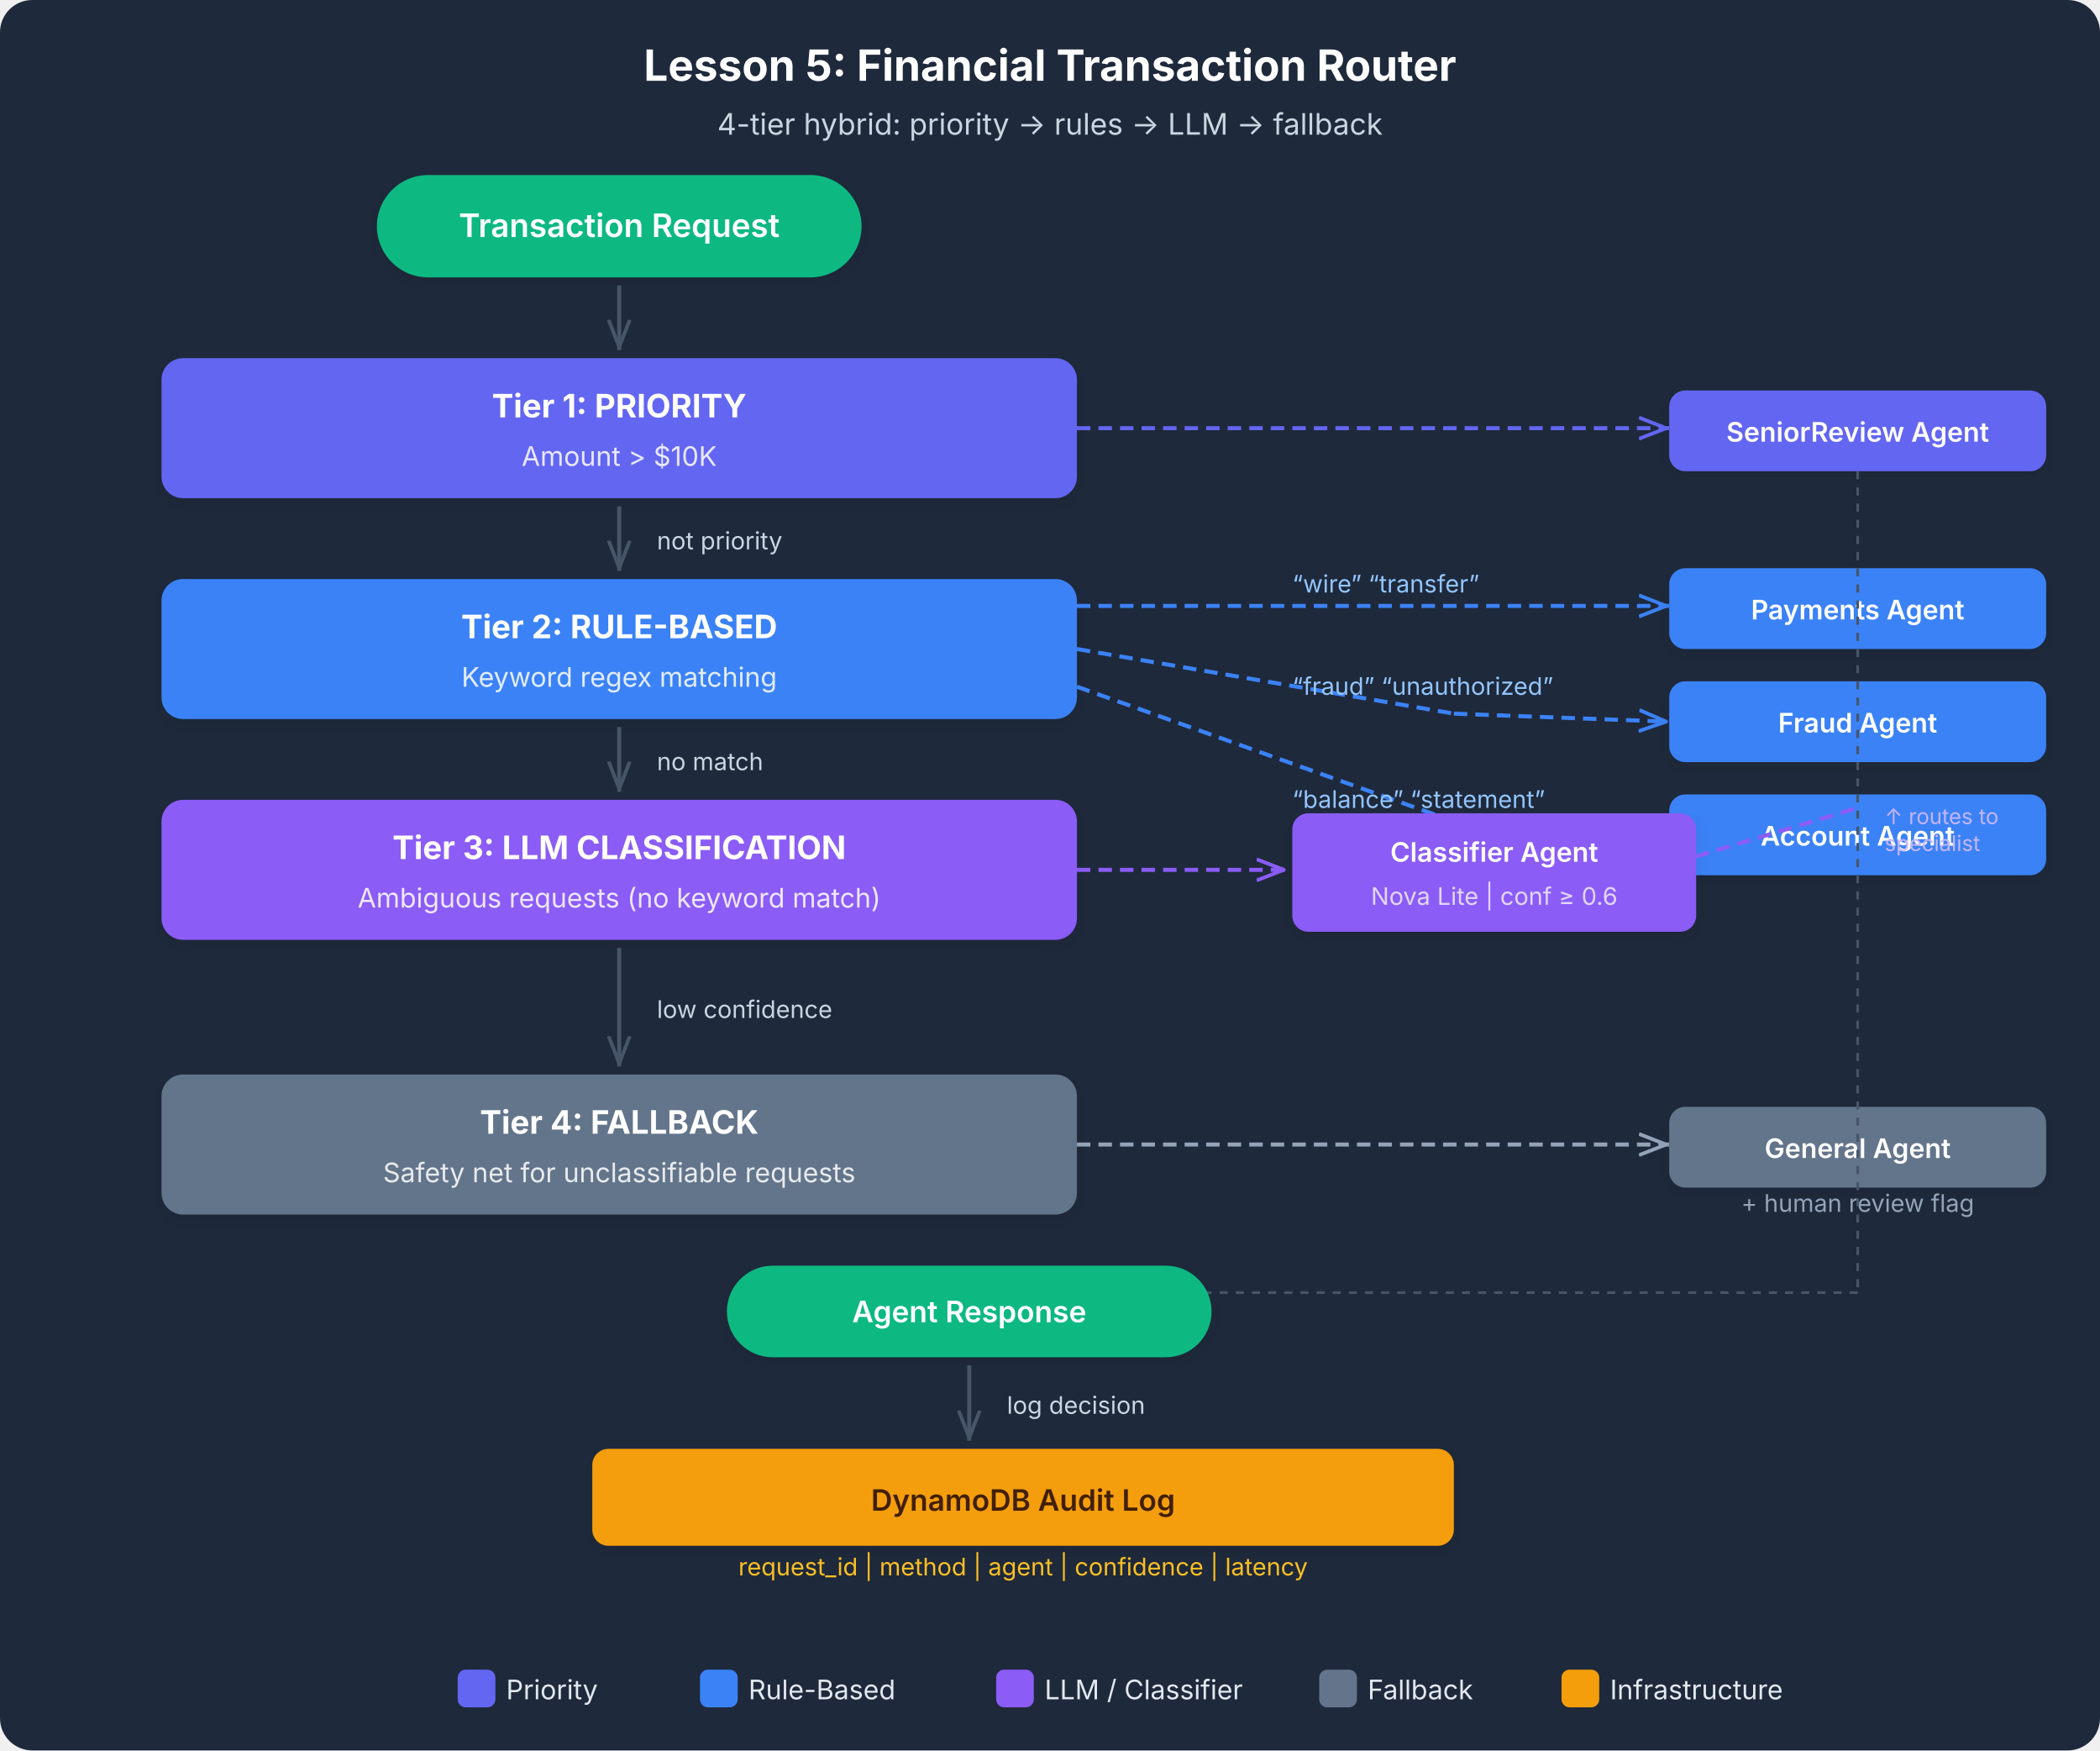
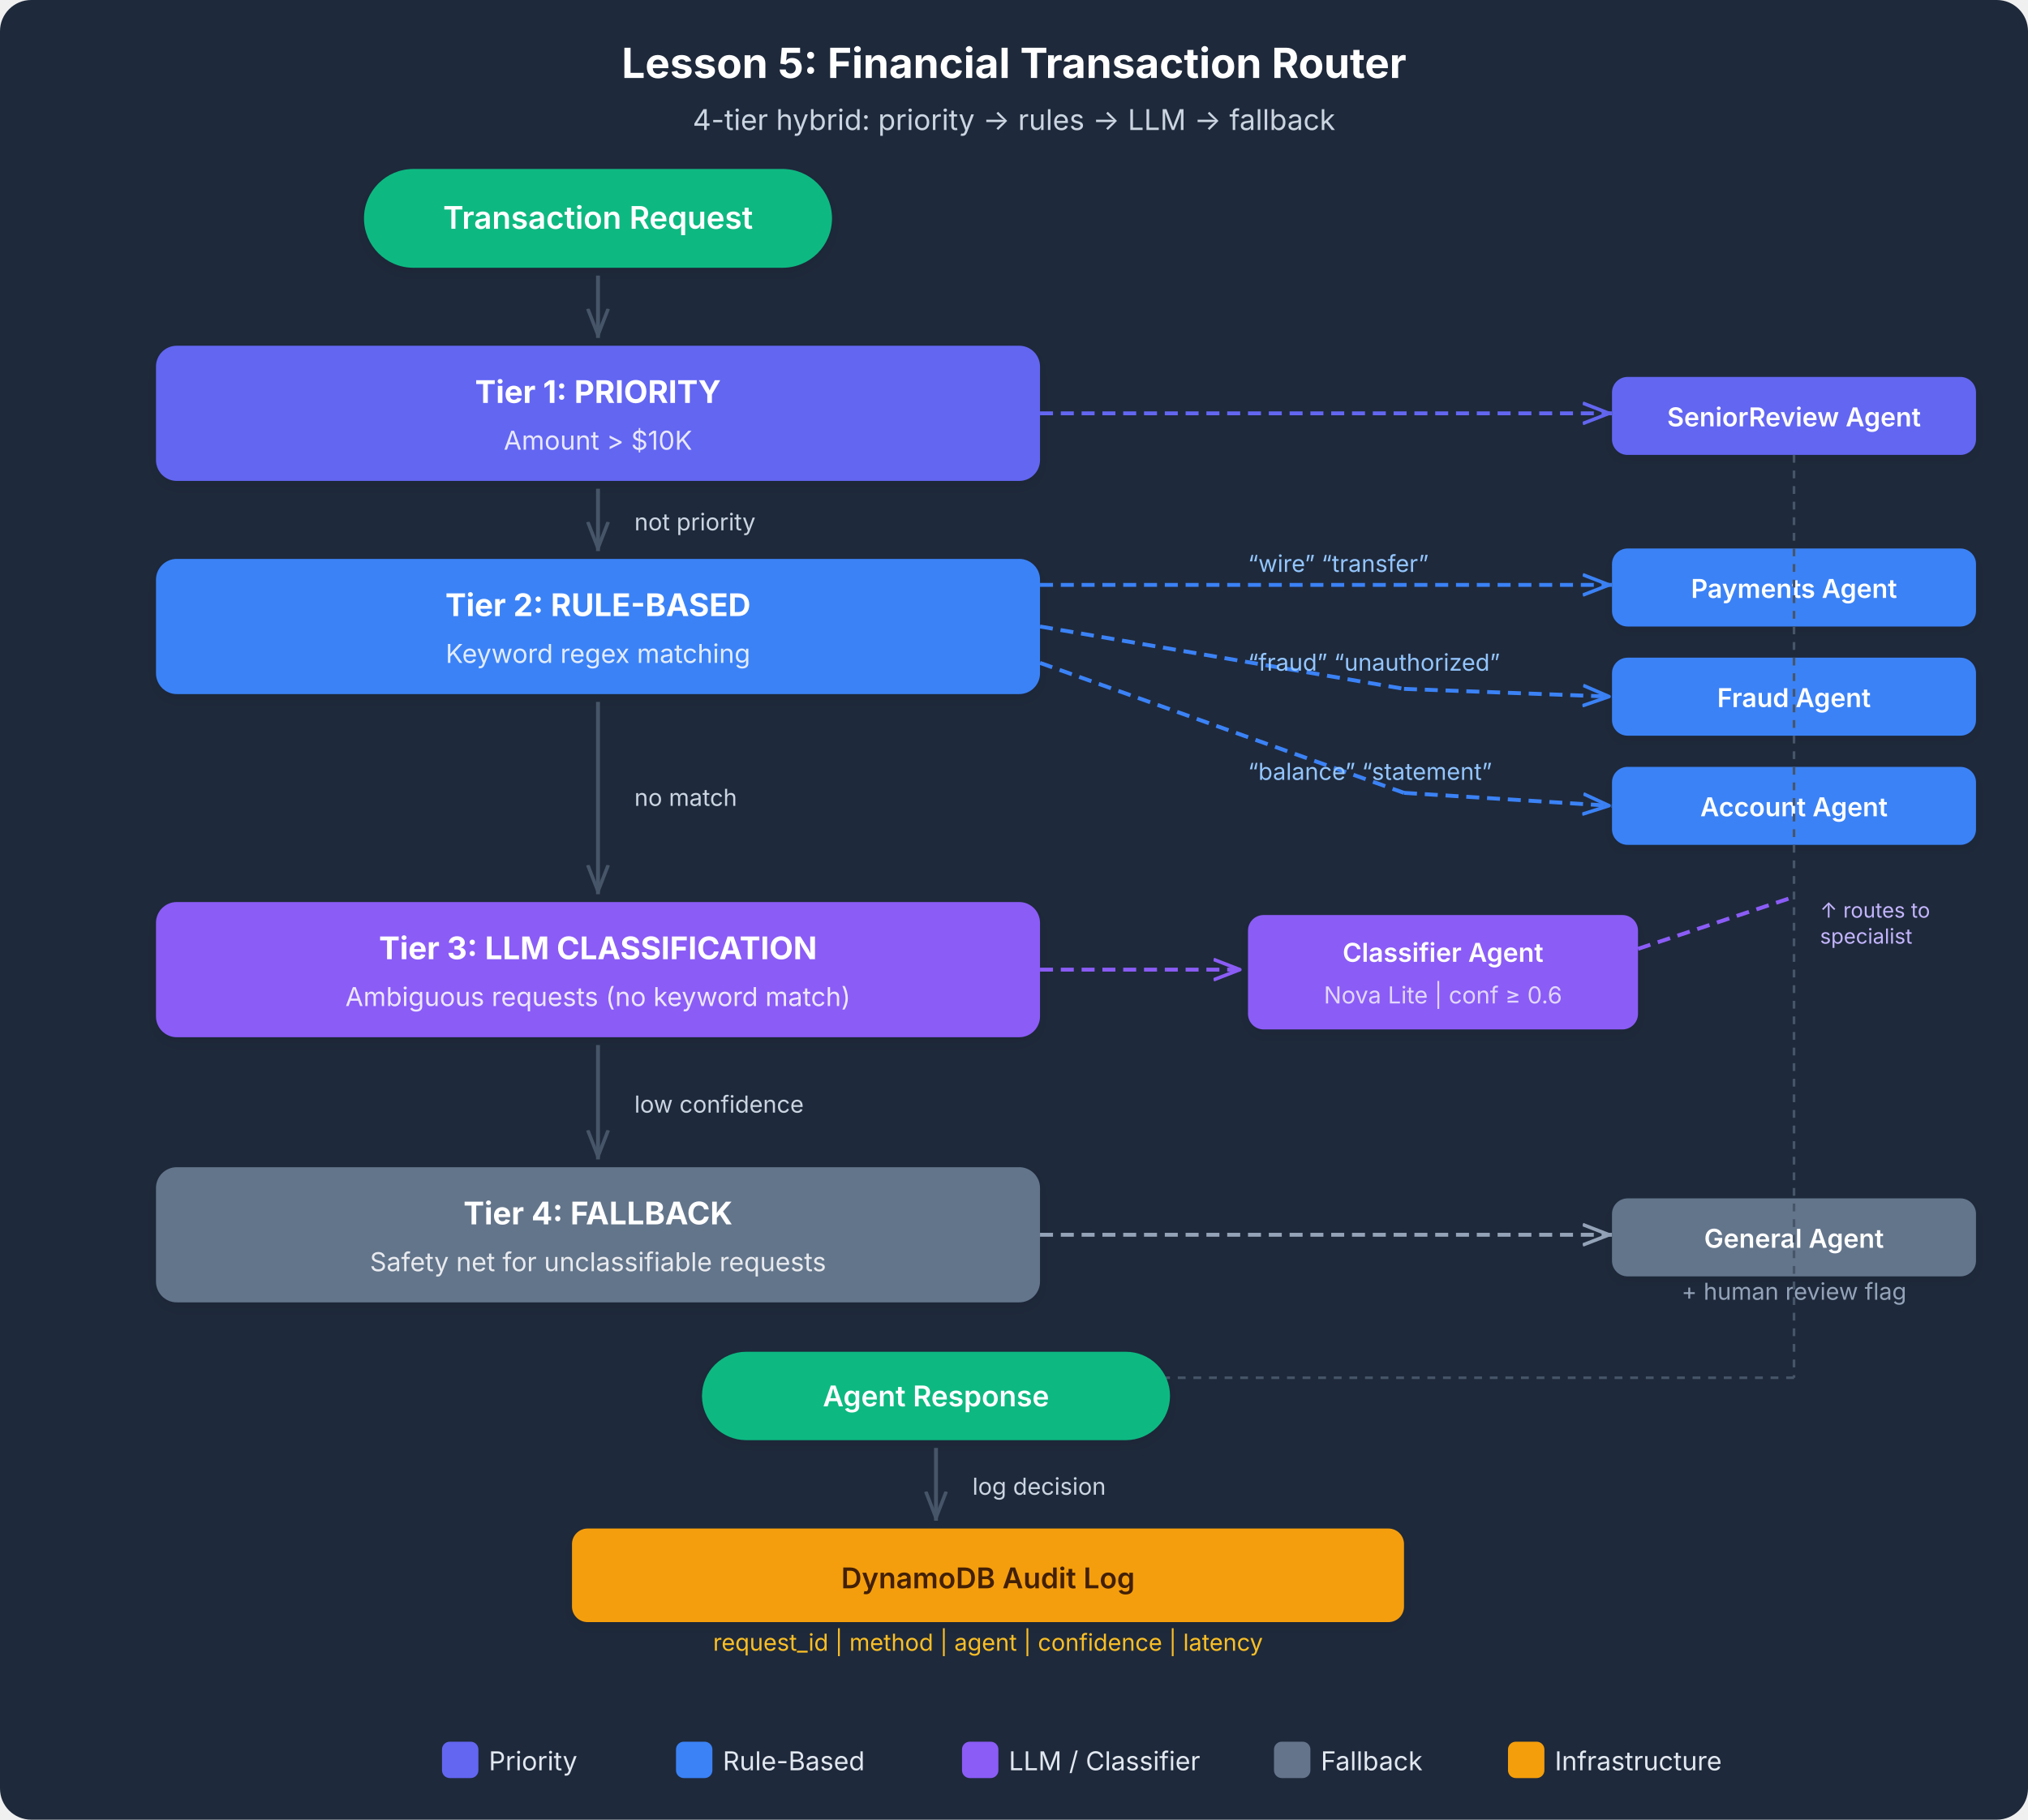
- <svg xmlns="http://www.w3.org/2000/svg" viewBox="0 0 780 650" font-family="system-ui, -apple-system, &quot;Segoe UI&quot;, sans-serif">
+ <svg xmlns="http://www.w3.org/2000/svg" viewBox="0 0 780 700" font-family="system-ui, -apple-system, &quot;Segoe UI&quot;, sans-serif">
  <defs>
    <filter id="sh" x="-4%" y="-4%" width="108%" height="116%">
      <feDropShadow dx="0" dy="2" stdDeviation="3" flood-opacity="0.08" />
    </filter>
    <marker id="a" viewBox="0 0 10 8" refX="10" refY="4" markerWidth="8" markerHeight="6" orient="auto">
      <path d="M0,0.5 L9,4 L0,7.5" fill="none" stroke="#475569" stroke-width="1.2" stroke-linejoin="round" />
    </marker>
    <marker id="ar" viewBox="0 0 10 8" refX="10" refY="4" markerWidth="8" markerHeight="6" orient="auto">
      <path d="M0,0.5 L9,4 L0,7.5" fill="none" stroke="#6366f1" stroke-width="1.2" stroke-linejoin="round" />
    </marker>
    <marker id="ab" viewBox="0 0 10 8" refX="10" refY="4" markerWidth="8" markerHeight="6" orient="auto">
      <path d="M0,0.5 L9,4 L0,7.5" fill="none" stroke="#3b82f6" stroke-width="1.2" stroke-linejoin="round" />
    </marker>
    <marker id="ap" viewBox="0 0 10 8" refX="10" refY="4" markerWidth="8" markerHeight="6" orient="auto">
      <path d="M0,0.5 L9,4 L0,7.5" fill="none" stroke="#8b5cf6" stroke-width="1.2" stroke-linejoin="round" />
    </marker>
    <marker id="ag" viewBox="0 0 10 8" refX="10" refY="4" markerWidth="8" markerHeight="6" orient="auto">
      <path d="M0,0.5 L9,4 L0,7.5" fill="none" stroke="#94a3b8" stroke-width="1.2" stroke-linejoin="round" />
    </marker>
  </defs>
-   <rect width="780" height="650" rx="12" fill="#1e293b" />
+   <rect width="780" height="700" rx="12" fill="#1e293b" />
  <text x="390" y="30" text-anchor="middle" font-size="16" font-weight="700" fill="#ffffff">Lesson 5: Financial Transaction Router</text>
  <text x="390" y="50" text-anchor="middle" font-size="11" fill="#cbd5e1">4-tier hybrid: priority → rules → LLM → fallback</text>
  <rect x="140" y="65" width="180" height="38" rx="19" fill="#10b981" filter="url(#sh)" />
  <text x="230" y="88" text-anchor="middle" font-size="12" font-weight="600" fill="white">Transaction Request</text>
  <line x1="230" y1="106" x2="230" y2="130" stroke="#475569" stroke-width="1.5" marker-end="url(#a)" />
  <rect x="60" y="133" width="340" height="52" rx="8" fill="#6366f1" filter="url(#sh)" />
  <text x="230" y="155" text-anchor="middle" font-size="12" font-weight="700" fill="white">Tier 1: PRIORITY</text>
  <text x="230" y="173" text-anchor="middle" font-size="10" fill="rgba(255,255,255,0.85)">Amount &gt; $10K</text>
  <line x1="230" y1="188" x2="230" y2="212" stroke="#475569" stroke-width="1.5" marker-end="url(#a)" />
  <text x="244" y="204" font-size="9" fill="#cbd5e1">not priority</text>
  <line x1="400" y1="159" x2="620" y2="159" stroke="#6366f1" stroke-width="1.5" stroke-dasharray="5,3" marker-end="url(#ar)" />
  <rect x="620" y="145" width="140" height="30" rx="6" fill="#6366f1" filter="url(#sh)" />
  <text x="690" y="164" text-anchor="middle" font-size="10" font-weight="600" fill="white">SeniorReview Agent</text>
  <rect x="60" y="215" width="340" height="52" rx="8" fill="#3b82f6" filter="url(#sh)" />
  <text x="230" y="237" text-anchor="middle" font-size="12" font-weight="700" fill="white">Tier 2: RULE-BASED</text>
  <text x="230" y="255" text-anchor="middle" font-size="10" fill="rgba(255,255,255,0.85)">Keyword regex matching</text>
-   <line x1="230" y1="270" x2="230" y2="294" stroke="#475569" stroke-width="1.5" marker-end="url(#a)" />
-   <text x="244" y="286" font-size="9" fill="#cbd5e1">no match</text>
+   <line x1="230" y1="270" x2="230" y2="344" stroke="#475569" stroke-width="1.5" marker-end="url(#a)" />
+   <text x="244" y="310" font-size="9" fill="#cbd5e1">no match</text>
  <line x1="400" y1="225" x2="620" y2="225" stroke="#3b82f6" stroke-width="1.5" stroke-dasharray="5,3" marker-end="url(#ab)" />
  <rect x="620" y="211" width="140" height="30" rx="6" fill="#3b82f6" filter="url(#sh)" />
  <text x="690" y="230" text-anchor="middle" font-size="10" font-weight="600" fill="white">Payments Agent</text>
  <line x1="400" y1="241" x2="540" y2="265" stroke="#3b82f6" stroke-width="1.5" stroke-dasharray="5,3" />
  <line x1="540" y1="265" x2="620" y2="268" stroke="#3b82f6" stroke-width="1.5" stroke-dasharray="5,3" marker-end="url(#ab)" />
  <rect x="620" y="253" width="140" height="30" rx="6" fill="#3b82f6" filter="url(#sh)" />
  <text x="690" y="272" text-anchor="middle" font-size="10" font-weight="600" fill="white">Fraud Agent</text>
  <line x1="400" y1="255" x2="540" y2="305" stroke="#3b82f6" stroke-width="1.5" stroke-dasharray="5,3" />
  <line x1="540" y1="305" x2="620" y2="310" stroke="#3b82f6" stroke-width="1.5" stroke-dasharray="5,3" marker-end="url(#ab)" />
  <rect x="620" y="295" width="140" height="30" rx="6" fill="#3b82f6" filter="url(#sh)" />
  <text x="690" y="314" text-anchor="middle" font-size="10" font-weight="600" fill="white">Account Agent</text>
  <text x="480" y="220" font-size="9" fill="#93c5fd">“wire” “transfer”</text>
  <text x="480" y="258" font-size="9" fill="#93c5fd">“fraud” “unauthorized”</text>
  <text x="480" y="300" font-size="9" fill="#93c5fd">“balance” “statement”</text>
-   <rect x="60" y="297" width="340" height="52" rx="8" fill="#8b5cf6" filter="url(#sh)" />
-   <text x="230" y="319" text-anchor="middle" font-size="12" font-weight="700" fill="white">Tier 3: LLM CLASSIFICATION</text>
-   <text x="230" y="337" text-anchor="middle" font-size="10" fill="rgba(255,255,255,0.85)">Ambiguous requests (no keyword match)</text>
-   <line x1="230" y1="352" x2="230" y2="396" stroke="#475569" stroke-width="1.5" marker-end="url(#a)" />
-   <text x="244" y="378" font-size="9" fill="#cbd5e1">low confidence</text>
-   <line x1="400" y1="323" x2="478" y2="323" stroke="#8b5cf6" stroke-width="1.5" stroke-dasharray="5,3" marker-end="url(#ap)" />
-   <rect x="480" y="302" width="150" height="44" rx="6" fill="#8b5cf6" filter="url(#sh)" />
-   <text x="555" y="320" text-anchor="middle" font-size="10" font-weight="600" fill="white">Classifier Agent</text>
-   <text x="555" y="336" text-anchor="middle" font-size="9" fill="rgba(255,255,255,0.75)">Nova Lite | conf ≥ 0.6</text>
-   <line x1="630" y1="318" x2="690" y2="300" stroke="#8b5cf6" stroke-width="1.5" stroke-dasharray="5,3" />
-   <text x="700" y="306" font-size="8" fill="#c4b5fd">↑ routes to</text>
-   <text x="700" y="316" font-size="8" fill="#c4b5fd">specialist</text>
-   <rect x="60" y="399" width="340" height="52" rx="8" fill="#64748b" filter="url(#sh)" />
-   <text x="230" y="421" text-anchor="middle" font-size="12" font-weight="700" fill="white">Tier 4: FALLBACK</text>
-   <text x="230" y="439" text-anchor="middle" font-size="10" fill="rgba(255,255,255,0.85)">Safety net for unclassifiable requests</text>
-   <line x1="400" y1="425" x2="620" y2="425" stroke="#94a3b8" stroke-width="1.5" stroke-dasharray="5,3" marker-end="url(#ag)" />
-   <rect x="620" y="411" width="140" height="30" rx="6" fill="#64748b" filter="url(#sh)" />
-   <text x="690" y="430" text-anchor="middle" font-size="10" font-weight="600" fill="white">General Agent</text>
-   <text x="690" y="450" text-anchor="middle" font-size="9" fill="#94a3b8">+ human review flag</text>
-   <line x1="690" y1="175" x2="690" y2="480" stroke="#475569" stroke-width="1" stroke-dasharray="3,3" />
-   <line x1="690" y1="480" x2="390" y2="480" stroke="#475569" stroke-width="1" stroke-dasharray="3,3" marker-end="url(#a)" />
-   <rect x="270" y="470" width="180" height="34" rx="17" fill="#10b981" filter="url(#sh)" />
-   <text x="360" y="491" text-anchor="middle" font-size="11" font-weight="600" fill="white">Agent Response</text>
-   <line x1="360" y1="507" x2="360" y2="535" stroke="#475569" stroke-width="1.5" marker-end="url(#a)" />
-   <text x="374" y="525" font-size="9" fill="#cbd5e1">log decision</text>
-   <rect x="220" y="538" width="320" height="36" rx="6" fill="#f59e0b" filter="url(#sh)" />
-   <text x="380" y="561" text-anchor="middle" font-size="11" font-weight="600" fill="#422006">DynamoDB Audit Log</text>
-   <text x="380" y="585" text-anchor="middle" font-size="9" fill="#fbbf24">request_id | method | agent | confidence | latency</text>
-   <rect x="170" y="620" width="14" height="14" rx="3" fill="#6366f1" />
-   <text x="188" y="631" font-size="10" fill="#e2e8f0">Priority</text>
-   <rect x="260" y="620" width="14" height="14" rx="3" fill="#3b82f6" />
-   <text x="278" y="631" font-size="10" fill="#e2e8f0">Rule-Based</text>
-   <rect x="370" y="620" width="14" height="14" rx="3" fill="#8b5cf6" />
-   <text x="388" y="631" font-size="10" fill="#e2e8f0">LLM / Classifier</text>
-   <rect x="490" y="620" width="14" height="14" rx="3" fill="#64748b" />
-   <text x="508" y="631" font-size="10" fill="#e2e8f0">Fallback</text>
-   <rect x="580" y="620" width="14" height="14" rx="3" fill="#f59e0b" />
-   <text x="598" y="631" font-size="10" fill="#e2e8f0">Infrastructure</text>
+   <rect x="60" y="347" width="340" height="52" rx="8" fill="#8b5cf6" filter="url(#sh)" />
+   <text x="230" y="369" text-anchor="middle" font-size="12" font-weight="700" fill="white">Tier 3: LLM CLASSIFICATION</text>
+   <text x="230" y="387" text-anchor="middle" font-size="10" fill="rgba(255,255,255,0.85)">Ambiguous requests (no keyword match)</text>
+   <line x1="230" y1="402" x2="230" y2="446" stroke="#475569" stroke-width="1.5" marker-end="url(#a)" />
+   <text x="244" y="428" font-size="9" fill="#cbd5e1">low confidence</text>
+   <line x1="400" y1="373" x2="478" y2="373" stroke="#8b5cf6" stroke-width="1.5" stroke-dasharray="5,3" marker-end="url(#ap)" />
+   <rect x="480" y="352" width="150" height="44" rx="6" fill="#8b5cf6" filter="url(#sh)" />
+   <text x="555" y="370" text-anchor="middle" font-size="10" font-weight="600" fill="white">Classifier Agent</text>
+   <text x="555" y="386" text-anchor="middle" font-size="9" fill="rgba(255,255,255,0.75)">Nova Lite | conf ≥ 0.6</text>
+   <line x1="630" y1="365" x2="690" y2="345" stroke="#8b5cf6" stroke-width="1.5" stroke-dasharray="5,3" />
+   <text x="700" y="353" font-size="8" fill="#c4b5fd">↑ routes to</text>
+   <text x="700" y="363" font-size="8" fill="#c4b5fd">specialist</text>
+   <rect x="60" y="449" width="340" height="52" rx="8" fill="#64748b" filter="url(#sh)" />
+   <text x="230" y="471" text-anchor="middle" font-size="12" font-weight="700" fill="white">Tier 4: FALLBACK</text>
+   <text x="230" y="489" text-anchor="middle" font-size="10" fill="rgba(255,255,255,0.85)">Safety net for unclassifiable requests</text>
+   <line x1="400" y1="475" x2="620" y2="475" stroke="#94a3b8" stroke-width="1.5" stroke-dasharray="5,3" marker-end="url(#ag)" />
+   <rect x="620" y="461" width="140" height="30" rx="6" fill="#64748b" filter="url(#sh)" />
+   <text x="690" y="480" text-anchor="middle" font-size="10" font-weight="600" fill="white">General Agent</text>
+   <text x="690" y="500" text-anchor="middle" font-size="9" fill="#94a3b8">+ human review flag</text>
+   <line x1="690" y1="175" x2="690" y2="530" stroke="#475569" stroke-width="1" stroke-dasharray="3,3" />
+   <line x1="690" y1="530" x2="390" y2="530" stroke="#475569" stroke-width="1" stroke-dasharray="3,3" marker-end="url(#a)" />
+   <rect x="270" y="520" width="180" height="34" rx="17" fill="#10b981" filter="url(#sh)" />
+   <text x="360" y="541" text-anchor="middle" font-size="11" font-weight="600" fill="white">Agent Response</text>
+   <line x1="360" y1="557" x2="360" y2="585" stroke="#475569" stroke-width="1.5" marker-end="url(#a)" />
+   <text x="374" y="575" font-size="9" fill="#cbd5e1">log decision</text>
+   <rect x="220" y="588" width="320" height="36" rx="6" fill="#f59e0b" filter="url(#sh)" />
+   <text x="380" y="611" text-anchor="middle" font-size="11" font-weight="600" fill="#422006">DynamoDB Audit Log</text>
+   <text x="380" y="635" text-anchor="middle" font-size="9" fill="#fbbf24">request_id | method | agent | confidence | latency</text>
+   <rect x="170" y="670" width="14" height="14" rx="3" fill="#6366f1" />
+   <text x="188" y="681" font-size="10" fill="#e2e8f0">Priority</text>
+   <rect x="260" y="670" width="14" height="14" rx="3" fill="#3b82f6" />
+   <text x="278" y="681" font-size="10" fill="#e2e8f0">Rule-Based</text>
+   <rect x="370" y="670" width="14" height="14" rx="3" fill="#8b5cf6" />
+   <text x="388" y="681" font-size="10" fill="#e2e8f0">LLM / Classifier</text>
+   <rect x="490" y="670" width="14" height="14" rx="3" fill="#64748b" />
+   <text x="508" y="681" font-size="10" fill="#e2e8f0">Fallback</text>
+   <rect x="580" y="670" width="14" height="14" rx="3" fill="#f59e0b" />
+   <text x="598" y="681" font-size="10" fill="#e2e8f0">Infrastructure</text>
</svg>
